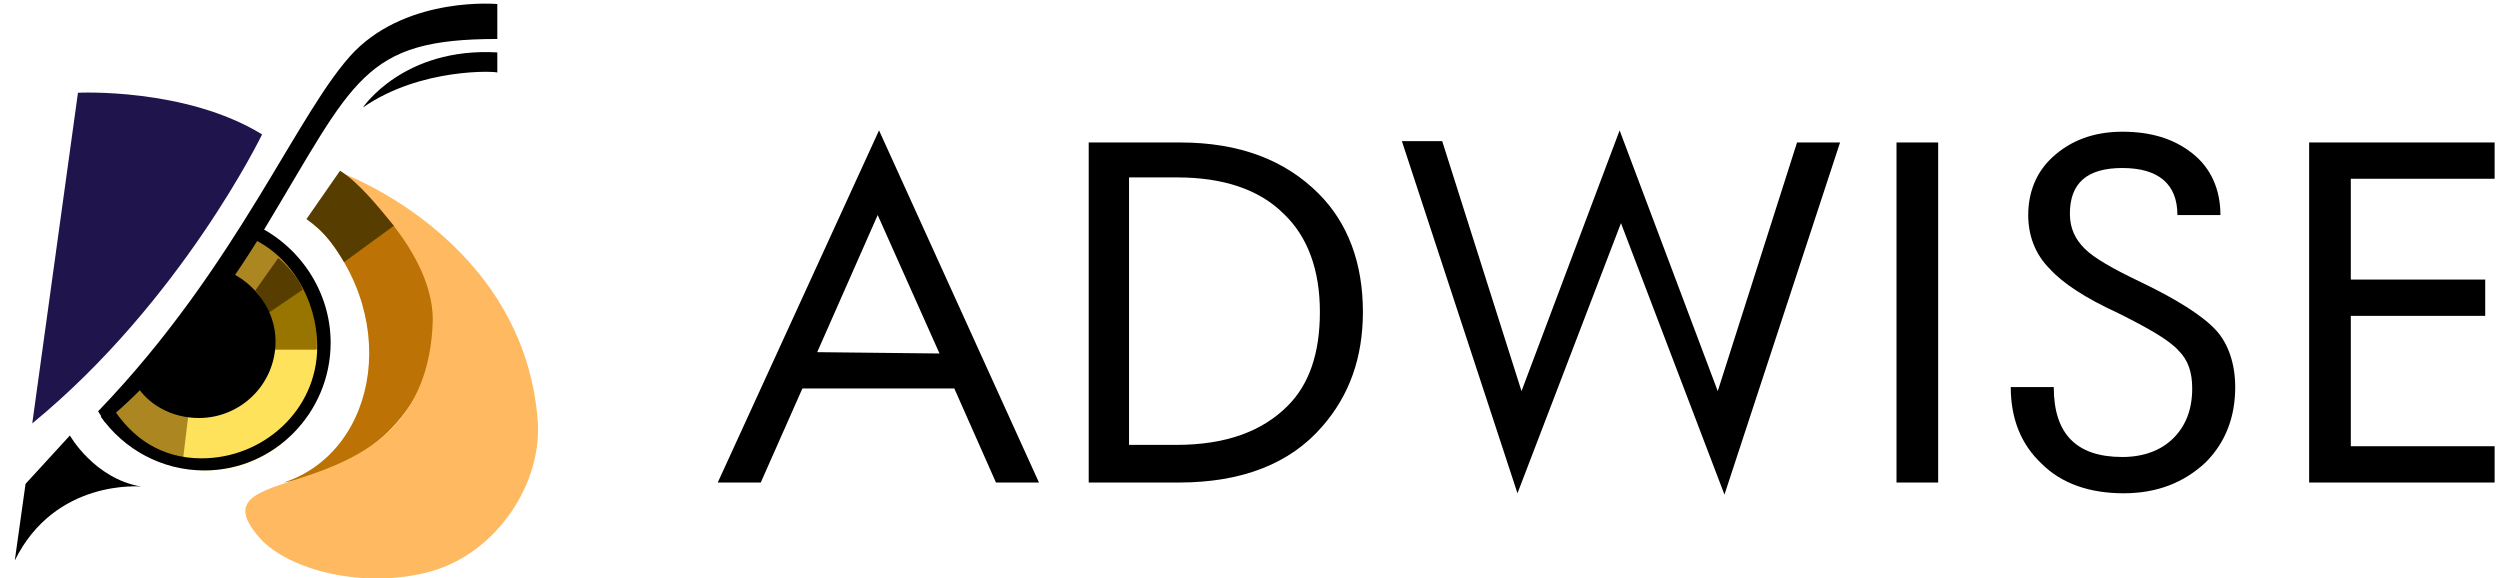
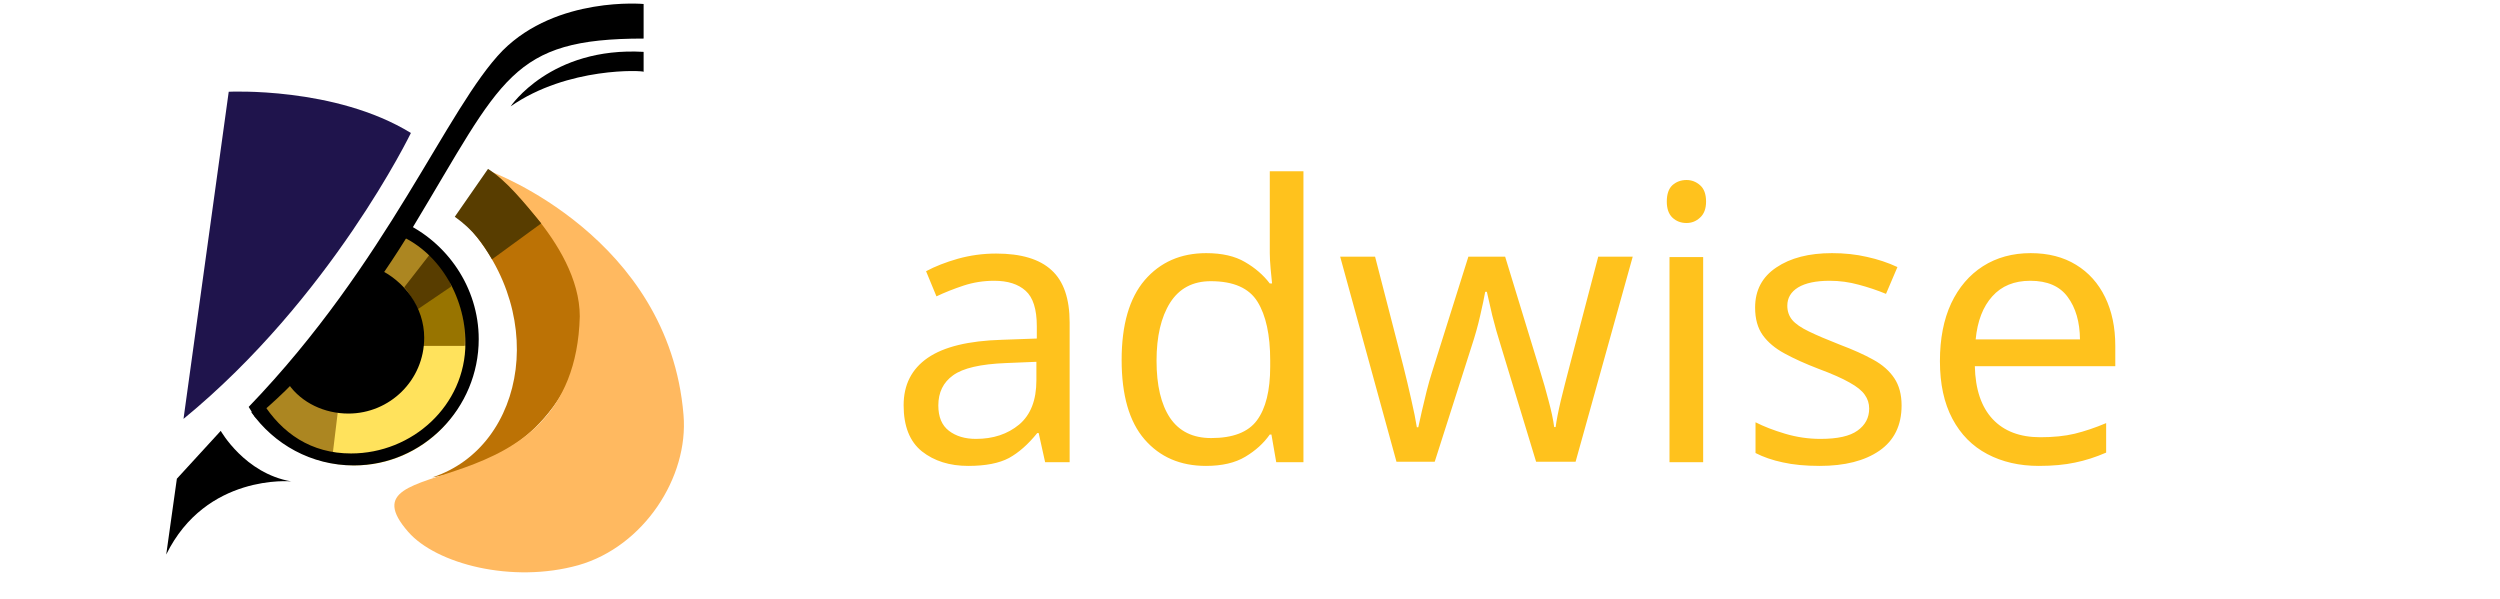
- <svg xmlns="http://www.w3.org/2000/svg" version="1.1" id="Layer_1" x="0px" y="0px" viewBox="0 0 186 43" style="enable-background:new 0 0 186 43;" xml:space="preserve">
+ <svg xmlns="http://www.w3.org/2000/svg" version="1.1" id="Слой_1" x="0px" y="0px" viewBox="0 0 188 45" style="enable-background:new 0 0 188 45;" xml:space="preserve">
  <style type="text/css">
	.st0{fill:#BC7205;}
	.st1{fill:#FFB960;}
	.st2{fill:#FFE25C;}
	.st3{fill:#583D00;}
	.st4{fill:#AC8621;}
	.st5{fill:#987400;}
	.st6{fill:#1F144C;}
+ 	.st7{fill:#FFC21D;}
+ 	.st8{font-family:'FuturaPTBold';}
+ 	.st9{font-size:28.78px;}
</style>
-   <path class="st0" d="M25.5,12.9L23,16.2c7.1,6.9,5.2,17.4-1.9,19.7c0,0,4.5-0.6,7.7-3.7C32.8,28.3,35.4,20.9,25.5,12.9z" />
-   <path class="st1" d="M25.5,12.9c0,0,13.4,4.9,14.5,18.3c0.4,4.7-3,9.9-7.9,11.3c-5,1.4-10.7-0.1-12.8-2.5  c-5.5-6.3,12.5-1.2,12.9-16.2C32.2,18.2,25.5,12.9,25.5,12.9z" />
-   <path class="st2" d="M18.5,17.4c-1.3,2.3-4.6,7.7-10.6,13.8c1.6,2.3,4.3,3.8,7.4,3.8c5,0,9.1-4.1,9.1-9.1  C24.3,22,21.9,18.7,18.5,17.4z" />
-   <path class="st3" d="M25.3,12.7c1.4,0.9,2.7,2.5,4,4.1l-3.7,2.7c-0.7-1.2-1.4-2.2-2.8-3.2L25.3,12.7z" />
-   <path class="st4" d="M10.4,29c1,1.1,2.5,1.7,3.6,2l-0.4,3.3c0,0-2.7-0.1-5.1-3.5L10.4,29z" />
-   <path class="st4" d="M18.9,17.7c0,0,5.1,2.3,4.9,8.3c-0.2,7,0,0,0,0h-3.5c0.2-2-1-4.4-3.1-5.5L18.9,17.7z" />
-   <path class="st3" d="M19,21.6l1.7-2.4c0.4,0.3,1.7,1.6,1.9,2.6c0.3,1.3,0,0,0,0l-2.5,1.8C20.2,23.6,19.6,22.3,19,21.6z" />
-   <path class="st5" d="M22.6,21.5c0.1,0,1.2,2.5,0.9,4.5h-3.2c-0.1,0,0-1.1-0.5-2.6L22.6,21.5z" />
-   <path d="M17,20.2c-0.8,1.5-2.7,4.5-6.7,8.7c1,1.4,2.7,2.2,4.5,2.2c3.1,0,5.7-2.5,5.7-5.7C20.5,23.1,19,21.1,17,20.2z" />
-   <path d="M18.9,16.7c-0.2,0.3-0.3,0.6-0.5,0.9c3.1,1.2,5.2,4.6,5.2,8.2c0,4.7-4,8.3-8.6,8.3c-3,0-5.2-1.5-6.7-3.9  C8,30.5,7.7,30.8,7.5,31c1.7,2.4,4.5,4,7.7,4c5.2,0,9.4-4.3,9.4-9.5C24.6,21.6,22.2,18.2,18.9,16.7z" />
-   <path class="st6" d="M5.8,6.9c0,0,8-0.4,13.7,3.1c0,0-6,12.4-17.1,21.5L5.8,6.9z" />
-   <g>
-     <path d="M77.3,35.9h-3.2l-3.1-7H59.7l-3.1,7h-3.2l12-26.2L77.3,35.9z M69.9,26.3L65.3,16l-4.5,10.2L69.9,26.3L69.9,26.3z" />
-     <path d="M101.4,23.2c0,3.4-1,6.2-3,8.5c-2.4,2.8-6,4.2-10.7,4.2H81V10.6h6.8c4.4,0,7.8,1.3,10.3,3.8   C100.3,16.6,101.4,19.6,101.4,23.2z M98.2,23.2c0-3.1-0.9-5.6-2.7-7.3c-1.8-1.8-4.5-2.7-7.9-2.7H84v19.9h3.5c3.7,0,6.4-1,8.3-2.9   C97.4,28.6,98.2,26.3,98.2,23.2z" />
-     <path d="M136.9,10.6l-8.6,26.2l-7.7-20.2l-7.7,20.1l-8.6-26.2h3l5.9,18.6l7.3-19.4l7.3,19.4l5.9-18.5   C133.7,10.6,136.9,10.6,136.9,10.6z" />
-     <path d="M144.2,35.9h-3.1V10.6h3.1V35.9z" />
-     <path d="M166.3,28.8c0,2.2-0.7,4.1-2.2,5.6c-1.6,1.5-3.6,2.3-6.1,2.3s-4.6-0.7-6.1-2.2c-1.5-1.4-2.3-3.3-2.3-5.7h3.2   c0,3.5,1.7,5.2,5.1,5.2c1.6,0,2.9-0.5,3.8-1.4c0.9-0.9,1.4-2.1,1.4-3.7c0-1.2-0.3-2.1-1-2.8c-0.7-0.8-2.3-1.7-4.5-2.8   c-2.4-1.1-4.1-2.2-5.1-3.3c-1.1-1.1-1.6-2.5-1.6-4c0-1.7,0.6-3.2,1.8-4.3c1.3-1.2,3-1.9,5.2-1.9c2.1,0,3.8,0.5,5.2,1.6   s2.1,2.7,2.1,4.6H162c0-2.3-1.4-3.5-4.1-3.5c-2.6,0-3.9,1.1-3.9,3.4c0,1.1,0.4,1.9,1.1,2.6c0.7,0.7,2.1,1.5,4.2,2.5   c2.7,1.3,4.6,2.5,5.6,3.6C165.8,25.6,166.3,27.1,166.3,28.8z" />
-     <path d="M185.6,35.9h-13.8V10.6h13.8v2.7h-10.7v7.5h10v2.7h-10v9.7h10.7V35.9z" />
+   <g id="Layer_2">
+     <path class="st0" d="M36.9,12.9l-2.5,3.3c7.1,6.9,5.2,17.4-1.9,19.7c0,0,4.5-0.6,7.7-3.7C44.2,28.3,46.8,20.9,36.9,12.9z" />
+     <path class="st1" d="M36.9,12.9c0,0,13.4,4.9,14.5,18.3c0.4,4.7-3,9.9-7.9,11.3c-5,1.4-10.7-0.1-12.8-2.5   c-5.5-6.3,12.5-1.2,12.9-16.2C43.6,18.2,36.9,12.9,36.9,12.9z" />
+     <path class="st2" d="M29.9,17.4c-1.3,2.3-4.6,7.7-10.6,13.8c1.6,2.3,4.3,3.8,7.4,3.8c5,0,9.1-4.1,9.1-9.1   C35.7,22,33.3,18.7,29.9,17.4z" />
+     <path class="st3" d="M36.7,12.7c1.4,0.9,2.7,2.5,4,4.1L37,19.5c-0.7-1.2-1.4-2.2-2.8-3.2L36.7,12.7z" />
+     <path class="st4" d="M21.8,29c1,1.1,2.5,1.7,3.6,2L25,34.3c0,0-2.7-0.1-5.1-3.5L21.8,29z" />
+     <path class="st4" d="M30.3,17.7c0,0,5.1,2.3,4.9,8.3c-0.2,7,0,0,0,0h-3.5c0.2-2-1-4.4-3.1-5.5L30.3,17.7z" />
+     <path class="st3" d="M30.4,21.6l2.1-2.7c0.4,0.3,1.3,1.9,1.5,2.9c0.3,1.3,0,0,0,0l-2.5,1.8C31.6,23.6,31,22.3,30.4,21.6z" />
+     <path class="st5" d="M34,21.5c0.1,0,1.2,2.5,0.9,4.5h-3.2c-0.1,0,0-1.1-0.5-2.6L34,21.5z" />
+     <path d="M28.4,20.2c-0.8,1.5-2.7,4.5-6.7,8.7c1,1.4,2.7,2.2,4.5,2.2c3.1,0,5.7-2.5,5.7-5.7C31.9,23.1,30.4,21.1,28.4,20.2z" />
+     <path d="M30.3,16.7c-0.2,0.3-0.3,0.6-0.5,0.9c3.1,1.2,5.2,4.6,5.2,8.2c0,4.7-4,8.3-8.6,8.3c-3,0-5.2-1.5-6.7-3.9   c-0.3,0.3-0.6,0.6-0.8,0.8c1.7,2.4,4.5,4,7.7,4c5.2,0,9.4-4.3,9.4-9.5C36,21.6,33.6,18.2,30.3,16.7z" />
+     <path class="st6" d="M17.2,6.9c0,0,8-0.4,13.7,3.1c0,0-6,12.4-17.1,21.5L17.2,6.9z" />
+     <path d="M19.2,31.4c0,0,6.1-4.7,11.9-14.4C37.8,5.9,38.4,2.9,48.4,2.9V0.3c0,0-6.5-0.6-10.6,3.5c-4.2,4.3-8.6,15.9-19.1,26.8   L19.2,31.4z" />
+     <path d="M38.4,8c0,0,3-4.5,10-4.1v1.5C48.4,5.3,42.7,5,38.4,8z" />
+     <path d="M16.6,32.4c0,0,1.8,3.2,5.3,3.8c0,0-6.4-0.6-9.4,5.5l0.8-5.7L16.6,32.4z" />
  </g>
-   <path d="M7.8,31.4c0,0,6.1-4.7,11.9-14.4C26.4,5.9,27,2.9,37,2.9V0.3c0,0-6.5-0.6-10.6,3.5c-4.2,4.3-8.6,15.9-19.1,26.8L7.8,31.4z" />
-   <path d="M27,8c0,0,3-4.5,10-4.1v1.5C37,5.3,31.3,5,27,8z" />
-   <path d="M5.2,32.4c0,0,1.8,3.2,5.3,3.8c0,0-6.4-0.6-9.4,5.5L1.9,36L5.2,32.4z" />
+   <g id="Layer_3">
+     <text transform="matrix(1 0 0 1 66.6245 34.7549)" class="st7 st8 st9">adwise</text>
+   </g>
</svg>
